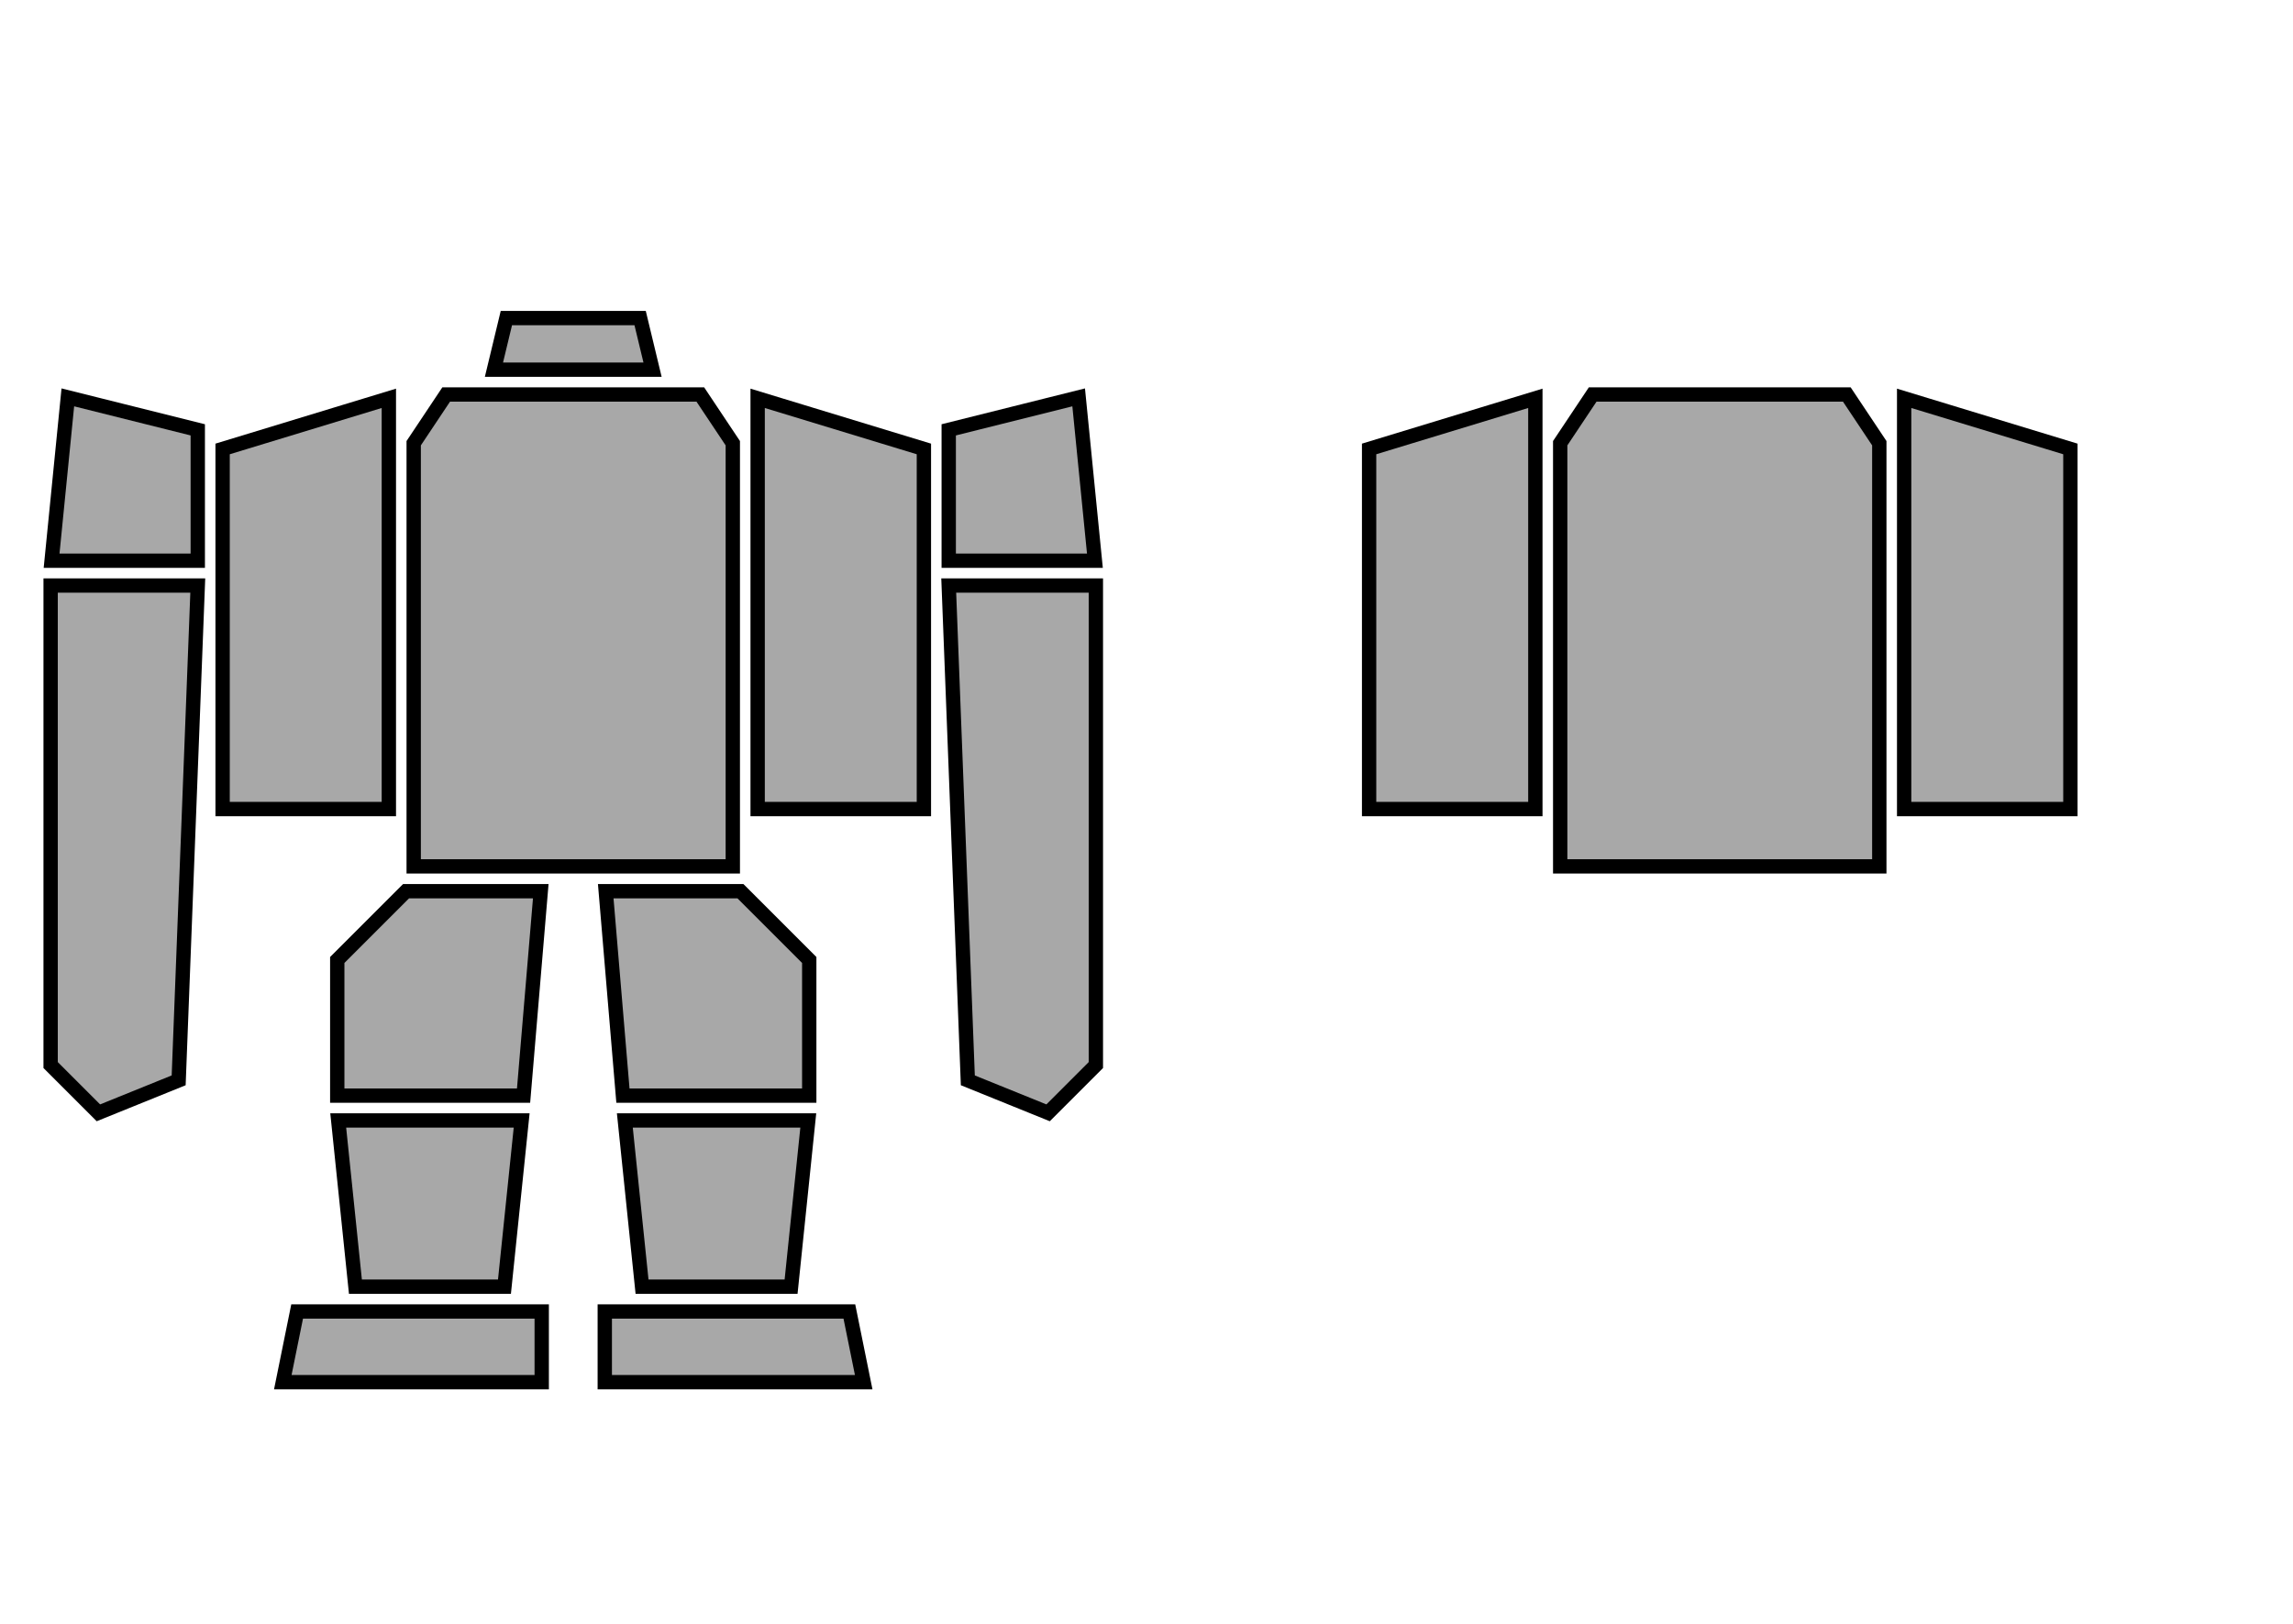
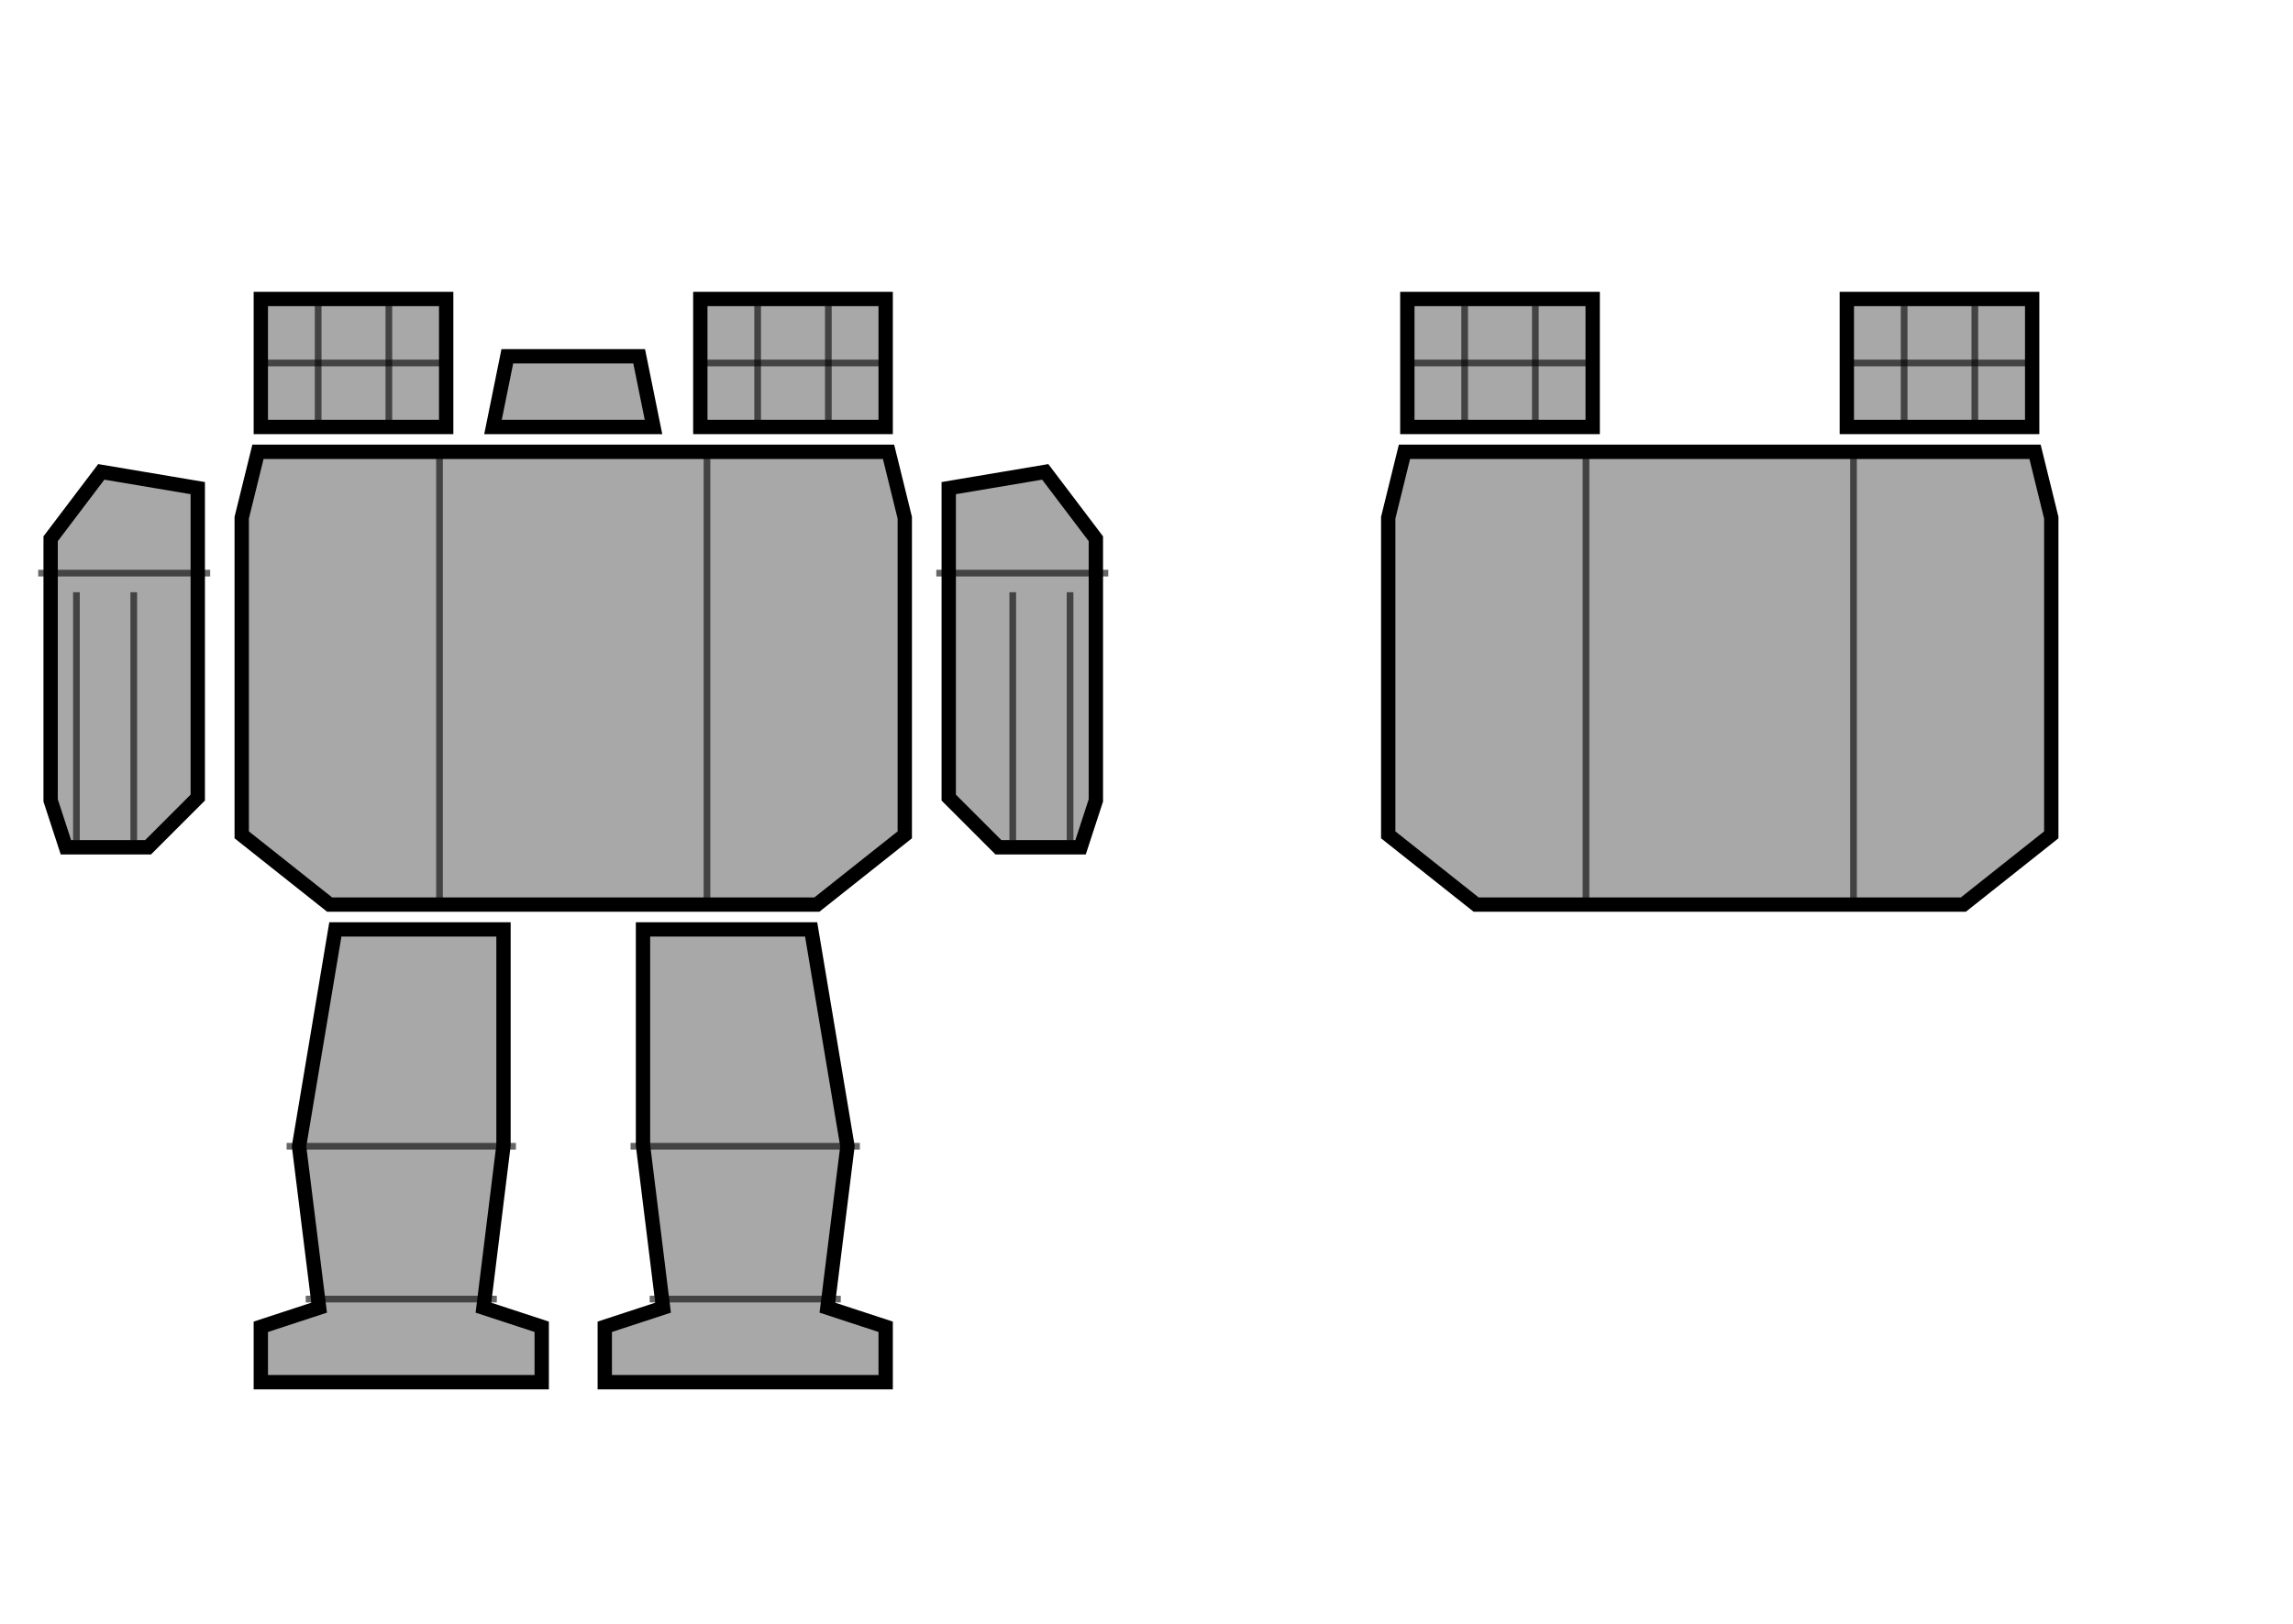
<svg xmlns="http://www.w3.org/2000/svg" viewBox="0 0 240 170">
  <g fill="none" stroke="#dbe5df" stroke-opacity=".22" stroke-width="1" stroke-linejoin="miter">
-     <polygon points="46.7,41.3 73.3,41.3 76.7,46.4 76.7,90.7 43.3,90.7 43.3,46.4" />
+     <polygon points="27.0,47.3 93.0,47.3 94.7,54.2 94.7,87.4 85.5,94.7 34.5,94.7 25.3,87.4 25.3,54.2" />
  </g>
  <g id="part-TORSO" fill="currentColor" fill-opacity=".34" stroke="currentColor" stroke-width="1.5" stroke-linejoin="miter">
-     <polygon points="46.7,41.3 73.3,41.3 76.7,46.4 76.7,90.7 43.3,90.7 43.3,46.4" />
+     <polygon points="27.0,47.3 93.0,47.3 94.7,54.2 94.7,87.4 85.5,94.7 34.5,94.7 25.3,87.4 25.3,54.2" />
+     <g fill="none" stroke-opacity=".6" stroke-width=".7" stroke-linecap="butt">
+       <line x1="46.0" y1="48.0" x2="46.0" y2="94.0" />
+       <line x1="74.0" y1="48.0" x2="74.0" y2="94.0" />
+     </g>
  </g>
  <g fill="none" stroke="#dbe5df" stroke-opacity=".22" stroke-width="1" stroke-linejoin="miter">
-     <polygon points="23.3,47.0 40.7,41.7 40.7,84.7 23.3,84.7" />
-     <polygon points="216.7,84.7 199.3,84.7 199.3,41.7 216.7,47.0" />
+     <polygon points="27.3,31.3 46.7,31.3 46.7,44.7 27.3,44.7" />
+     <polygon points="212.7,44.7 193.3,44.7 193.3,31.3 212.7,31.3" />
  </g>
  <g id="part-RIGHT_SHOULDER" fill="currentColor" fill-opacity=".34" stroke="currentColor" stroke-width="1.5" stroke-linejoin="miter">
-     <polygon points="23.3,47.0 40.7,41.7 40.7,84.7 23.3,84.7" />
-     <polygon points="216.7,84.7 199.3,84.7 199.3,41.7 216.7,47.0" />
+     <polygon points="27.3,31.3 46.7,31.3 46.7,44.7 27.3,44.7" />
+     <polygon points="212.7,44.7 193.3,44.7 193.3,31.3 212.7,31.3" />
+     <g fill="none" stroke-opacity=".6" stroke-width=".7" stroke-linecap="butt">
+       <line x1="33.3" y1="32.0" x2="33.3" y2="44.0" />
+       <line x1="40.7" y1="32.0" x2="40.7" y2="44.0" />
+       <line x1="28.0" y1="38.0" x2="46.0" y2="38.0" />
+       <line x1="206.7" y1="32.0" x2="206.7" y2="44.0" />
+       <line x1="199.3" y1="32.0" x2="199.3" y2="44.0" />
+       <line x1="212.0" y1="38.0" x2="194.0" y2="38.0" />
+     </g>
  </g>
  <g fill="none" stroke="#dbe5df" stroke-opacity=".22" stroke-width="1" stroke-linejoin="miter">
-     <polygon points="96.7,84.7 79.3,84.7 79.3,41.7 96.7,47.0" />
-     <polygon points="143.3,47.0 160.7,41.7 160.7,84.7 143.3,84.7" />
+     <polygon points="92.7,44.7 73.3,44.7 73.3,31.3 92.7,31.3" />
+     <polygon points="147.3,31.3 166.7,31.3 166.7,44.7 147.3,44.7" />
  </g>
  <g id="part-LEFT_SHOULDER" fill="currentColor" fill-opacity=".34" stroke="currentColor" stroke-width="1.5" stroke-linejoin="miter">
-     <polygon points="96.7,84.7 79.3,84.7 79.3,41.7 96.7,47.0" />
-     <polygon points="143.3,47.0 160.7,41.7 160.7,84.7 143.3,84.7" />
+     <polygon points="92.7,44.7 73.3,44.7 73.3,31.3 92.7,31.3" />
+     <polygon points="147.3,31.3 166.7,31.3 166.7,44.7 147.3,44.7" />
+     <g fill="none" stroke-opacity=".6" stroke-width=".7" stroke-linecap="butt">
+       <line x1="86.7" y1="32.0" x2="86.7" y2="44.0" />
+       <line x1="79.3" y1="32.0" x2="79.3" y2="44.0" />
+       <line x1="92.0" y1="38.0" x2="74.0" y2="38.0" />
+       <line x1="153.3" y1="32.0" x2="153.3" y2="44.0" />
+       <line x1="160.7" y1="32.0" x2="160.7" y2="44.0" />
+       <line x1="148.0" y1="38.0" x2="166.0" y2="38.0" />
+     </g>
  </g>
  <g fill="none" stroke="#dbe5df" stroke-opacity=".22" stroke-width="1" stroke-linejoin="miter">
-     <polygon points="53.0,33.3 67.0,33.3 68.3,38.7 51.7,38.7" />
+     <polygon points="53.1,37.3 66.9,37.3 68.4,44.7 51.6,44.7" />
  </g>
  <g id="part-HEAD" fill="currentColor" fill-opacity=".34" stroke="currentColor" stroke-width="1.5" stroke-linejoin="miter">
-     <polygon points="53.0,33.3 67.0,33.3 68.3,38.7 51.7,38.7" />
+     <polygon points="53.1,37.3 66.9,37.3 68.4,44.7 51.6,44.7" />
  </g>
  <g fill="none" stroke="#dbe5df" stroke-opacity=".22" stroke-width="1" stroke-linejoin="miter">
-     <polygon points="7.1,41.6 20.7,45.0 20.7,58.7 5.4,58.7" />
-     <polygon points="114.6,58.7 99.3,58.7 99.3,45.0 112.9,41.6" />
-     <polygon points="5.3,61.3 20.7,61.3 18.7,113.1 10.3,116.5 5.3,111.5" />
-     <polygon points="114.7,111.5 109.7,116.5 101.3,113.1 99.3,61.3 114.7,61.3" />
+     <polygon points="20.7,51.1 20.7,83.5 15.5,88.7 6.9,88.7 5.3,83.8 5.3,56.4 10.6,49.4" />
+     <polygon points="109.4,49.4 114.7,56.4 114.7,83.8 113.1,88.7 104.5,88.7 99.3,83.5 99.3,51.1" />
  </g>
  <g id="part-ARMS" fill="currentColor" fill-opacity=".34" stroke="currentColor" stroke-width="1.5" stroke-linejoin="miter">
-     <polygon points="7.1,41.6 20.7,45.0 20.7,58.7 5.4,58.7" />
-     <polygon points="114.6,58.7 99.3,58.7 99.3,45.0 112.9,41.6" />
-     <polygon points="5.3,61.3 20.7,61.3 18.7,113.1 10.3,116.5 5.3,111.5" />
-     <polygon points="114.7,111.5 109.7,116.5 101.3,113.1 99.3,61.3 114.7,61.3" />
+     <polygon points="20.7,51.1 20.7,83.5 15.5,88.7 6.9,88.7 5.3,83.8 5.3,56.4 10.6,49.4" />
+     <polygon points="109.4,49.4 114.7,56.4 114.7,83.8 113.1,88.7 104.5,88.7 99.3,83.5 99.3,51.1" />
+     <g fill="none" stroke-opacity=".6" stroke-width=".7" stroke-linecap="butt">
+       <line x1="8.0" y1="62.0" x2="8.0" y2="88.0" />
+       <line x1="14.0" y1="62.0" x2="14.0" y2="88.0" />
+       <line x1="4.0" y1="60.0" x2="22.0" y2="60.0" />
+       <line x1="112.0" y1="62.0" x2="112.0" y2="88.0" />
+       <line x1="106.0" y1="62.0" x2="106.0" y2="88.0" />
+       <line x1="116.0" y1="60.0" x2="98.0" y2="60.0" />
+     </g>
  </g>
  <g fill="none" stroke="#dbe5df" stroke-opacity=".22" stroke-width="1" stroke-linejoin="miter">
-     <polygon points="42.5,93.3 56.6,93.3 54.8,114.7 35.3,114.7 35.3,100.5" />
-     <polygon points="84.7,100.5 84.7,114.7 65.2,114.7 63.4,93.3 77.5,93.3" />
-     <polygon points="35.4,117.3 54.6,117.3 52.8,134.7 37.2,134.7" />
-     <polygon points="82.8,134.7 67.2,134.7 65.4,117.3 84.6,117.3" />
-     <polygon points="31.1,137.3 56.7,137.3 56.7,144.7 29.6,144.7" />
-     <polygon points="90.4,144.7 63.3,144.7 63.3,137.3 88.9,137.3" />
+     <polygon points="35.1,97.3 52.7,97.3 52.7,119.9 50.6,136.9 56.7,138.9 56.7,144.7 27.3,144.7 27.3,138.9 33.4,136.9 31.3,120.0" />
+     <polygon points="88.7,120.0 86.6,136.9 92.7,138.9 92.7,144.7 63.3,144.7 63.3,138.9 69.4,136.9 67.3,119.9 67.3,97.3 84.9,97.3" />
  </g>
  <g id="part-LEGS" fill="currentColor" fill-opacity=".34" stroke="currentColor" stroke-width="1.5" stroke-linejoin="miter">
-     <polygon points="42.5,93.3 56.6,93.3 54.8,114.7 35.3,114.7 35.3,100.5" />
-     <polygon points="84.7,100.5 84.7,114.7 65.2,114.7 63.4,93.3 77.5,93.3" />
-     <polygon points="35.4,117.3 54.6,117.3 52.8,134.7 37.2,134.7" />
-     <polygon points="82.8,134.7 67.2,134.7 65.4,117.3 84.6,117.3" />
-     <polygon points="31.1,137.3 56.7,137.3 56.7,144.7 29.6,144.7" />
-     <polygon points="90.4,144.7 63.3,144.7 63.3,137.3 88.9,137.3" />
+     <polygon points="35.1,97.3 52.7,97.3 52.7,119.9 50.6,136.9 56.7,138.9 56.7,144.7 27.3,144.7 27.3,138.9 33.4,136.9 31.3,120.0" />
+     <polygon points="88.7,120.0 86.6,136.9 92.7,138.9 92.7,144.7 63.3,144.7 63.3,138.9 69.4,136.9 67.3,119.9 67.3,97.3 84.9,97.3" />
+     <g fill="none" stroke-opacity=".6" stroke-width=".7" stroke-linecap="butt">
+       <line x1="30.0" y1="120.0" x2="54.0" y2="120.0" />
+       <line x1="32.0" y1="136.0" x2="52.0" y2="136.0" />
+       <line x1="90.0" y1="120.0" x2="66.0" y2="120.0" />
+       <line x1="88.0" y1="136.0" x2="68.0" y2="136.0" />
+     </g>
  </g>
  <g fill="none" stroke="#dbe5df" stroke-opacity=".22" stroke-width="1" stroke-linejoin="miter">
-     <polygon points="166.7,41.3 193.3,41.3 196.7,46.4 196.7,90.7 163.3,90.7 163.3,46.4" />
+     <polygon points="147.0,47.3 213.0,47.3 214.7,54.2 214.7,87.4 205.5,94.7 154.5,94.7 145.3,87.4 145.3,54.2" />
  </g>
  <g id="part-TORSO_REAR" fill="currentColor" fill-opacity=".34" stroke="currentColor" stroke-width="1.5" stroke-linejoin="miter">
-     <polygon points="166.7,41.3 193.3,41.3 196.7,46.4 196.7,90.7 163.3,90.7 163.3,46.4" />
+     <polygon points="147.0,47.3 213.0,47.3 214.7,54.2 214.7,87.4 205.5,94.7 154.5,94.7 145.3,87.4 145.3,54.2" />
+     <g fill="none" stroke-opacity=".6" stroke-width=".7" stroke-linecap="butt">
+       <line x1="166.0" y1="48.0" x2="166.0" y2="94.0" />
+       <line x1="194.0" y1="48.0" x2="194.0" y2="94.0" />
+     </g>
  </g>
</svg>
